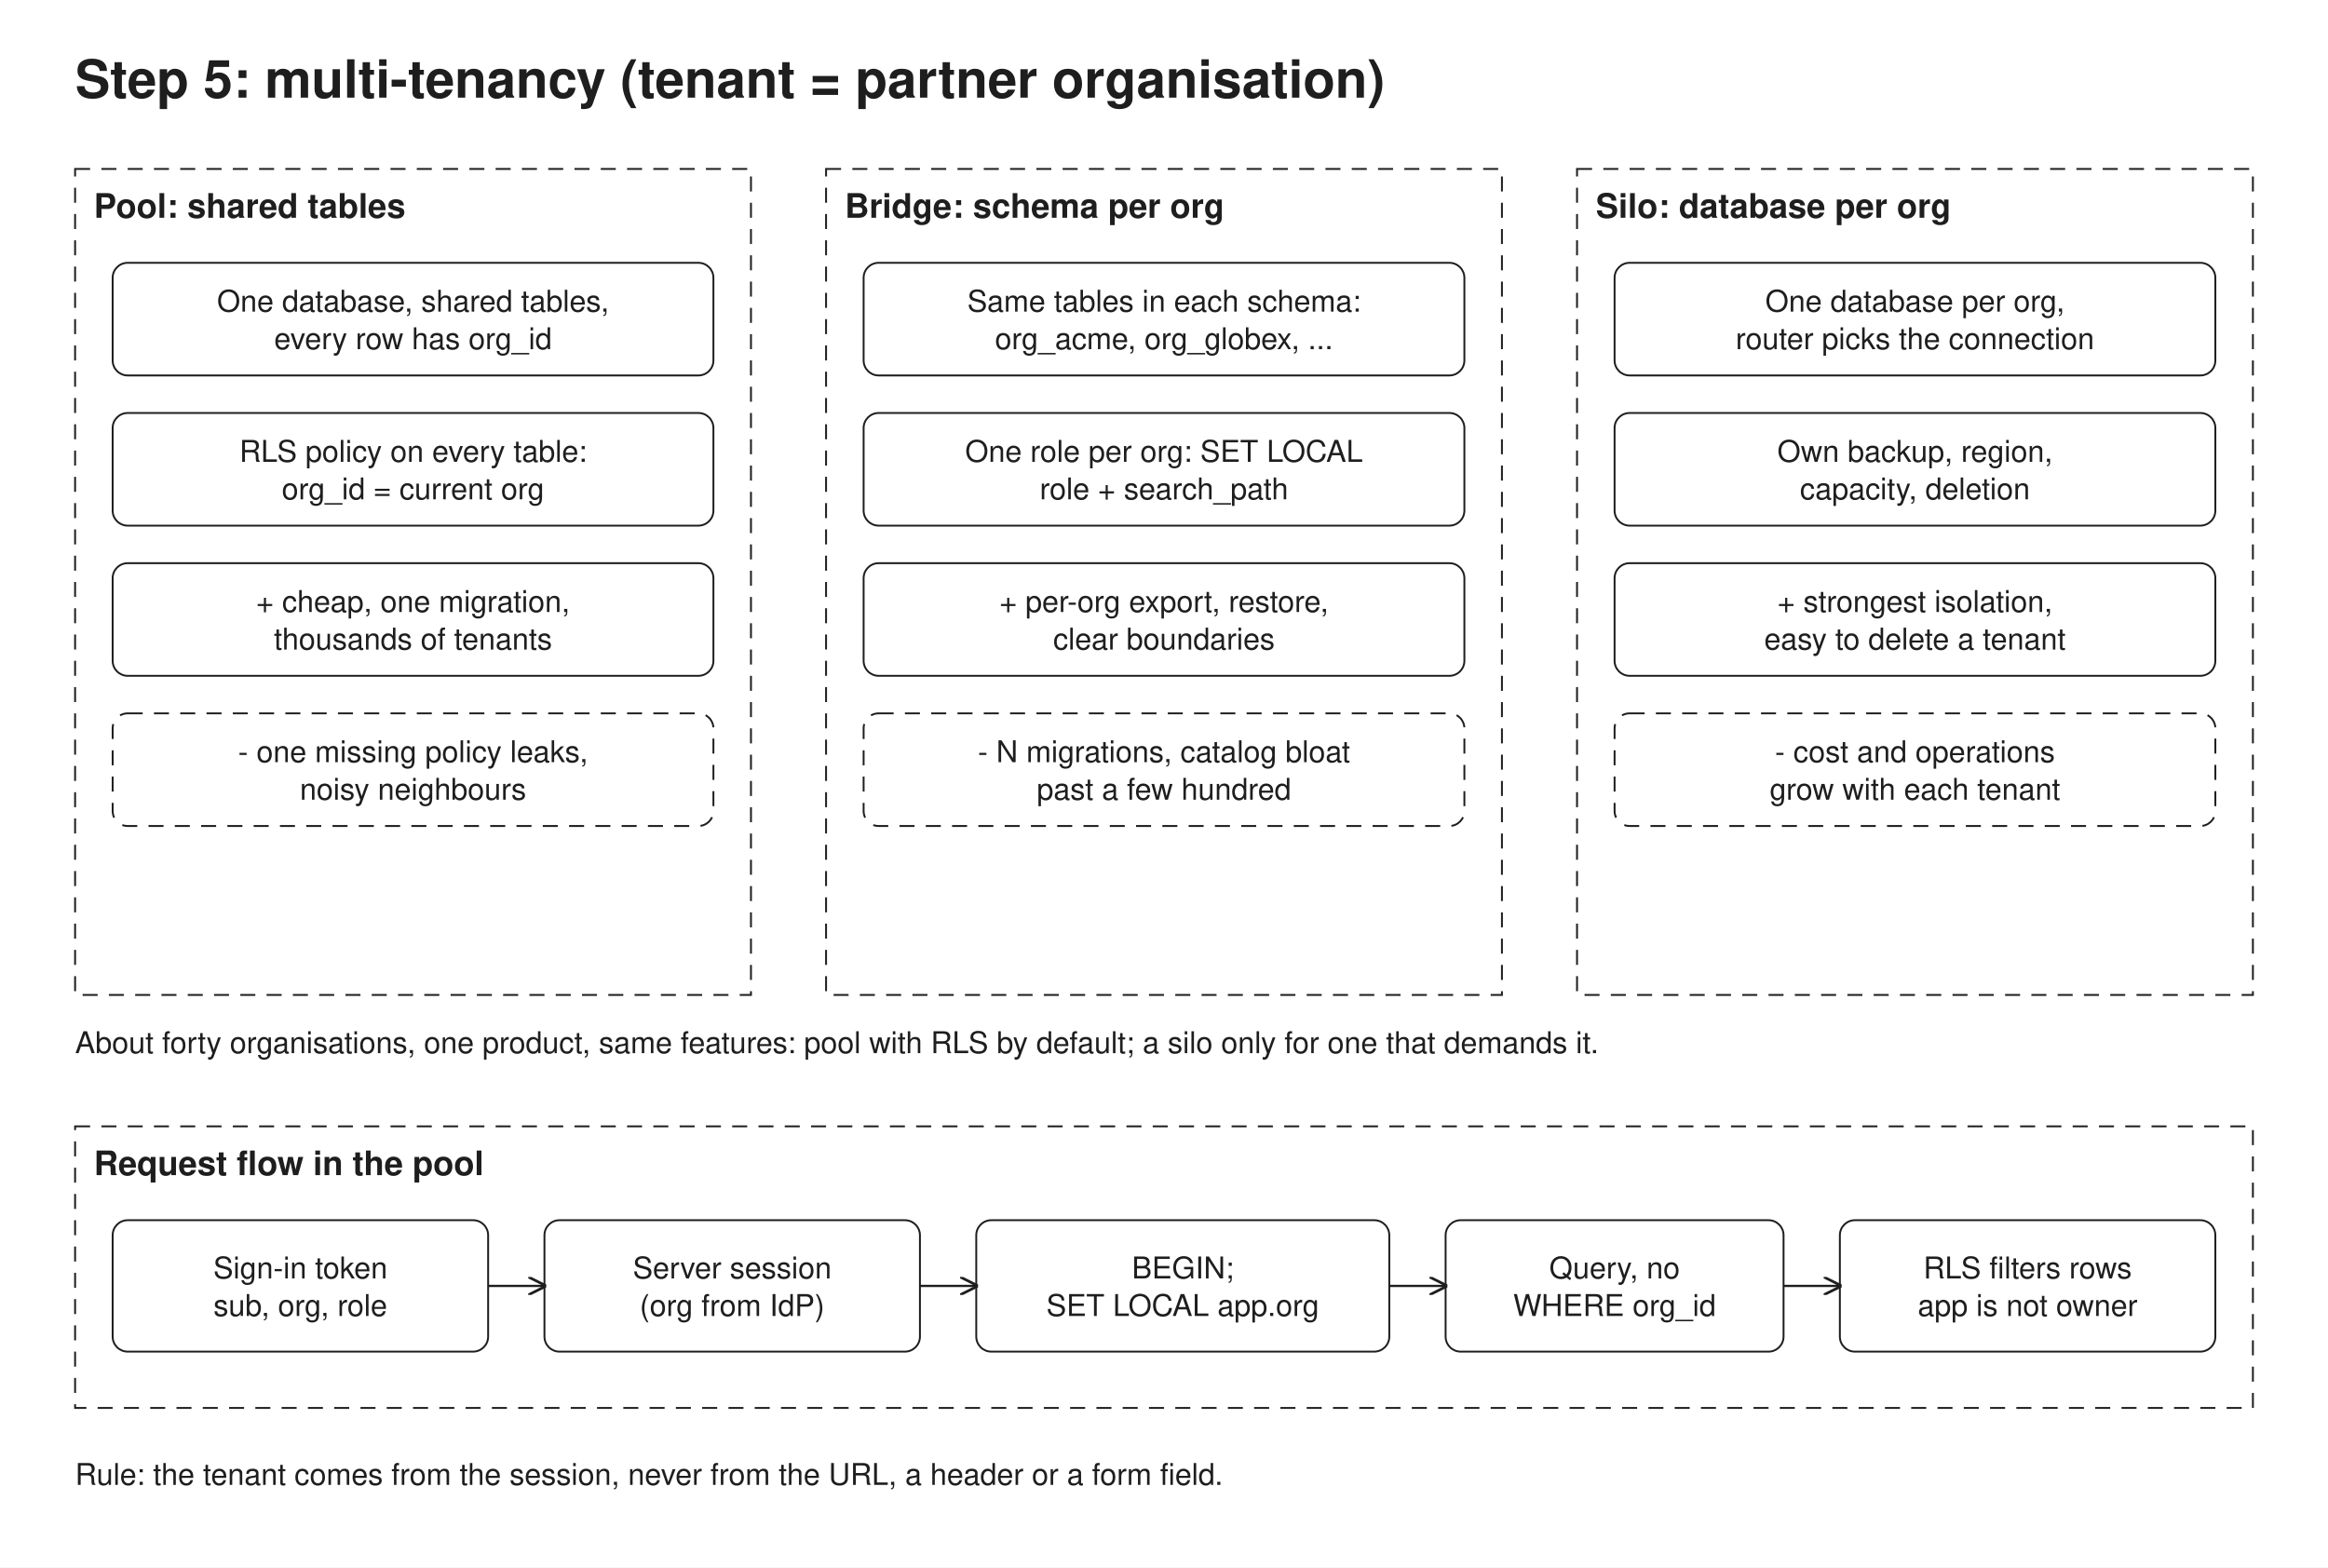
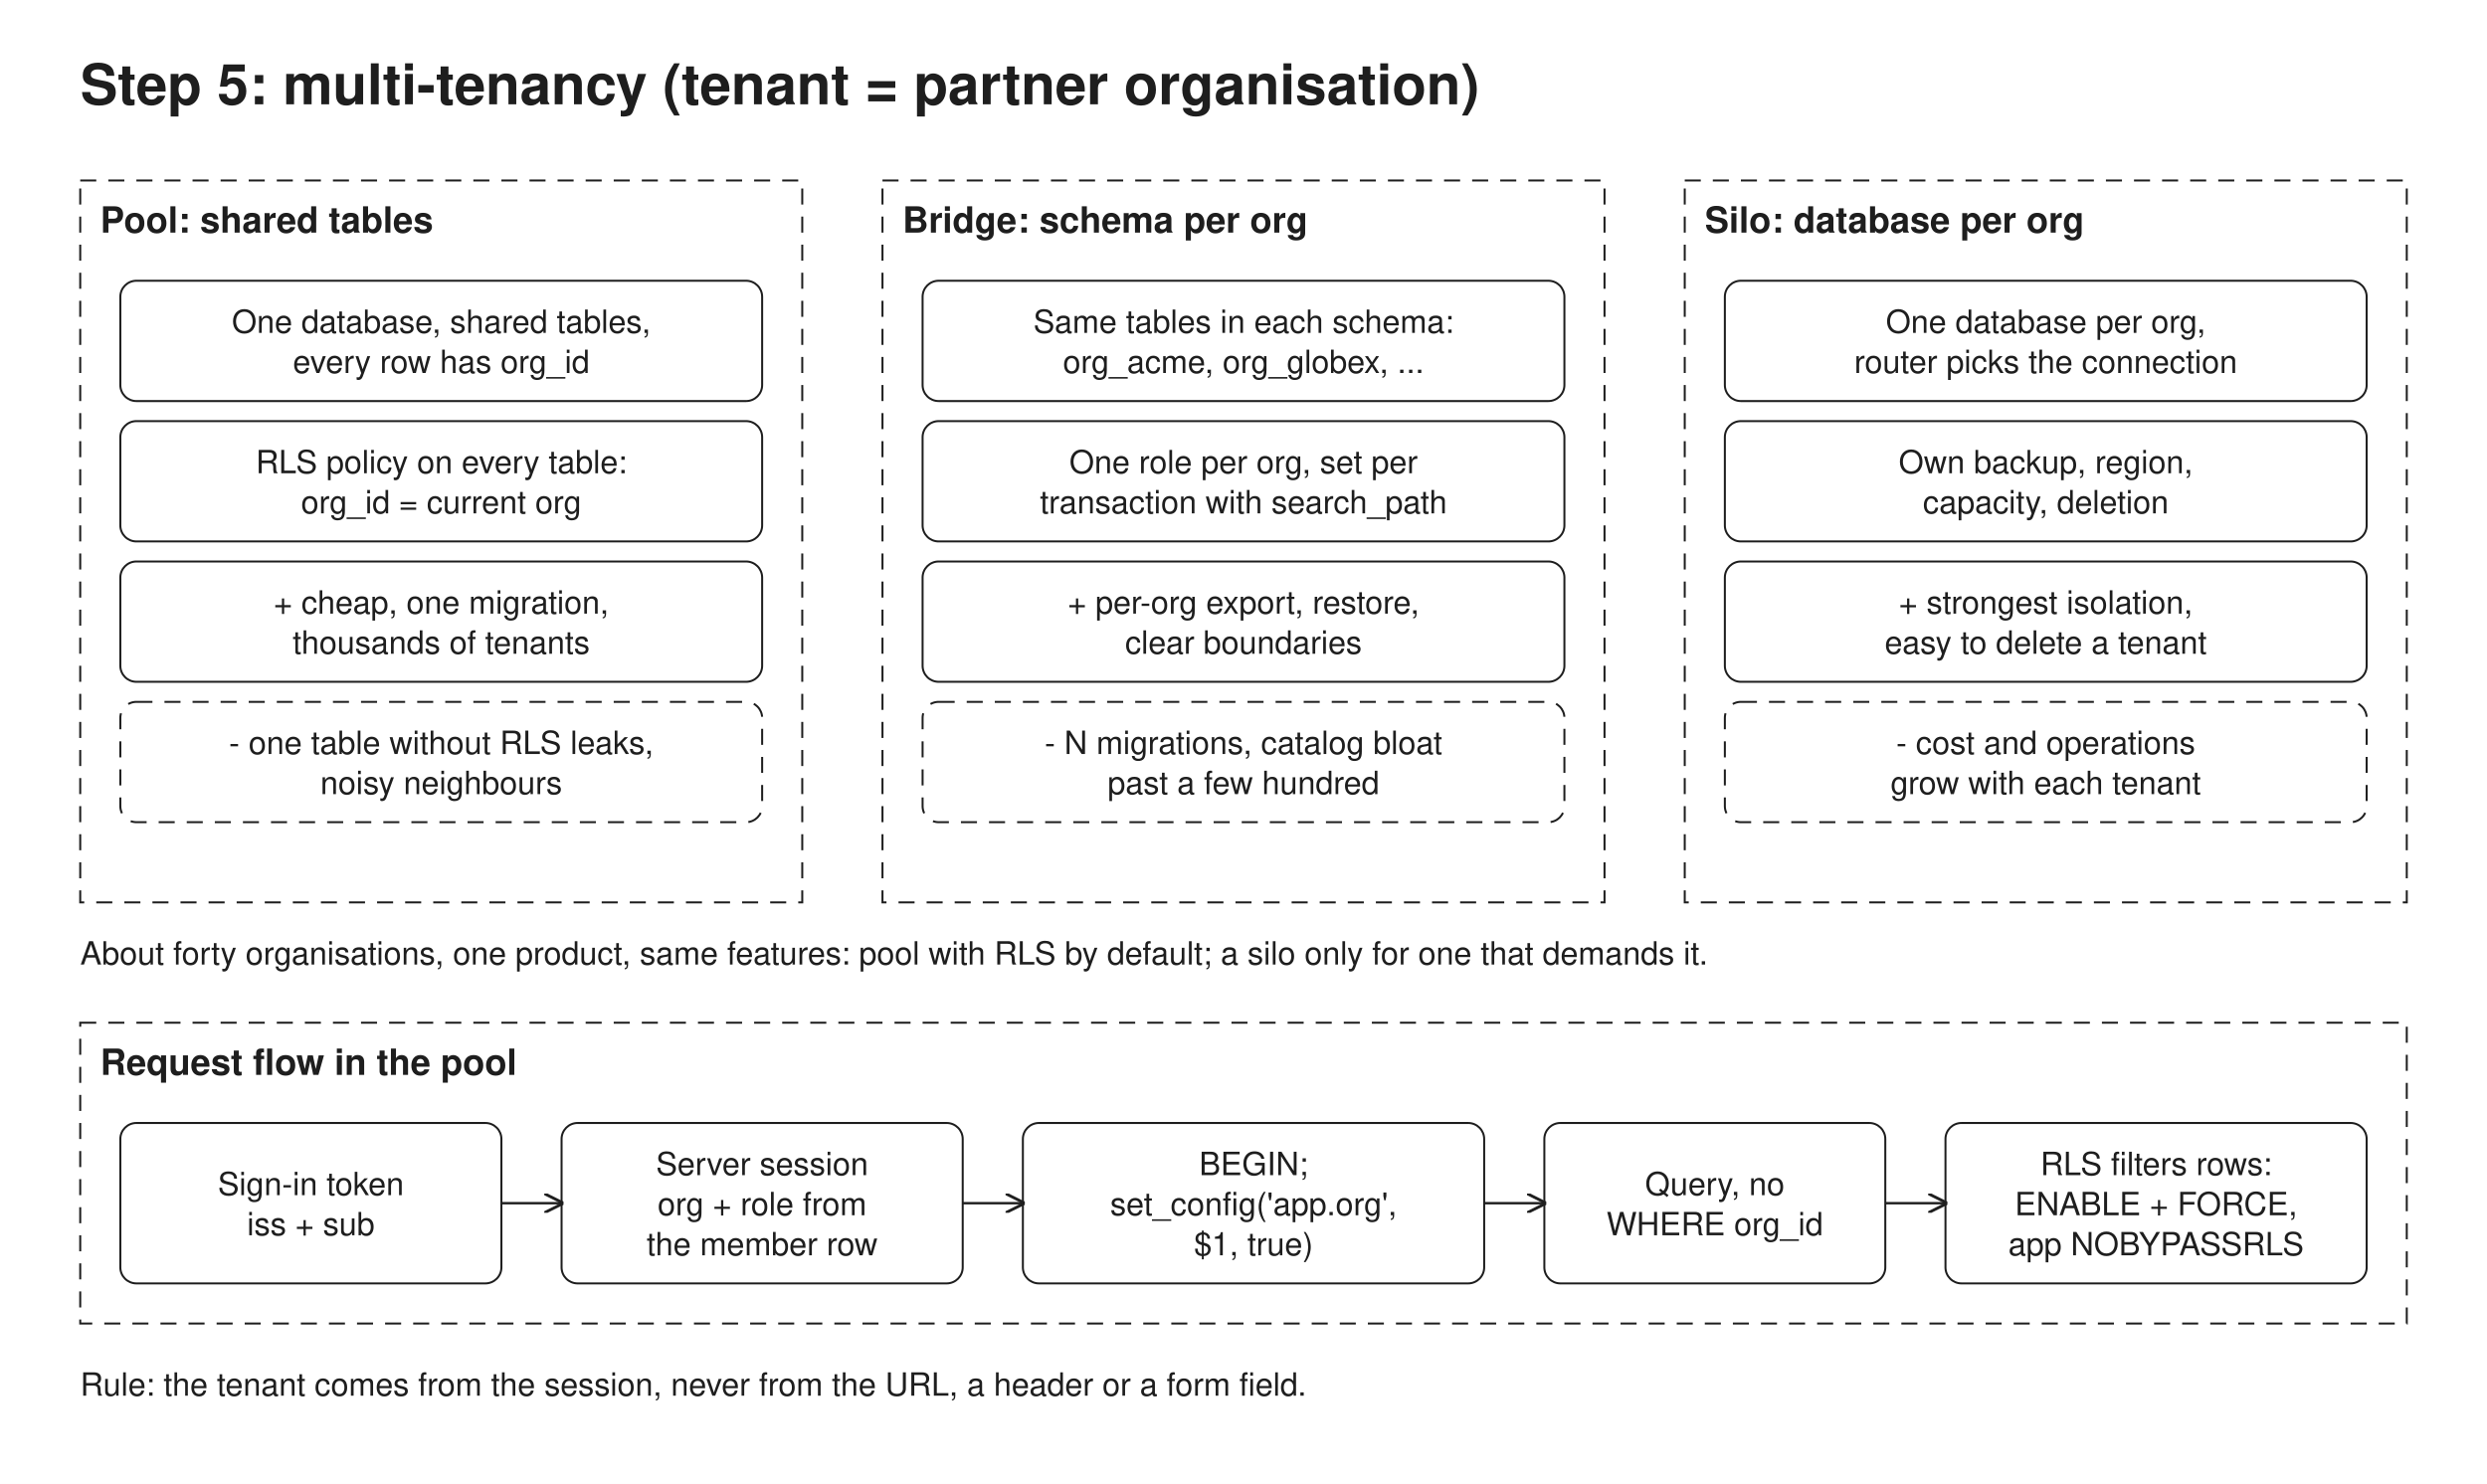
- <svg xmlns="http://www.w3.org/2000/svg" width="1240" height="835" viewBox="0 0 1240 835" font-family="Helvetica, Arial, sans-serif" fill="#1e1e1e">
+ <svg xmlns="http://www.w3.org/2000/svg" xml:space="preserve" width="1240" height="740" viewBox="0 0 1240 740" font-family="Helvetica, Arial, sans-serif" fill="#1e1e1e">
  <defs>
    <marker id="head" viewBox="0 0 10 10" refX="9" refY="5" markerWidth="8" markerHeight="8" orient="auto">
      <path d="M0,0 L10,5 L0,10" fill="none" stroke="#1e1e1e" stroke-width="1.5" />
    </marker>
    <marker id="head-start" viewBox="0 0 10 10" refX="1" refY="5" markerWidth="8" markerHeight="8" orient="auto">
      <path d="M10,0 L0,5 L10,10" fill="none" stroke="#1e1e1e" stroke-width="1.5" />
    </marker>
  </defs>
  <rect width="100%" height="100%" fill="#ffffff" />
  <text x="40.0" y="52.0" font-size="28" text-anchor="start" font-weight="bold">Step 5: multi-tenancy (tenant = partner organisation)</text>
-   <rect x="40" y="90" width="360" height="440" rx="0" fill="none" stroke="#1e1e1e" stroke-width="1" stroke-dasharray="8 6" />
+   <rect x="40" y="90" width="360" height="360" rx="0" fill="none" stroke="#1e1e1e" stroke-width="1" stroke-dasharray="8 6" />
  <text x="50.0" y="116.0" font-size="18" text-anchor="start" font-weight="bold">Pool: shared tables</text>
  <rect x="60" y="140" width="320" height="60" rx="8" fill="none" stroke="#1e1e1e" stroke-width="1" />
  <text x="220.0" y="166.0" font-size="16" text-anchor="middle">One database, shared tables,</text>
  <text x="220.0" y="186.0" font-size="16" text-anchor="middle">every row has org_id</text>
-   <rect x="60" y="220" width="320" height="60" rx="8" fill="none" stroke="#1e1e1e" stroke-width="1" />
-   <text x="220.0" y="246.0" font-size="16" text-anchor="middle">RLS policy on every table:</text>
-   <text x="220.0" y="266.0" font-size="16" text-anchor="middle">org_id = current org</text>
-   <rect x="60" y="300" width="320" height="60" rx="8" fill="none" stroke="#1e1e1e" stroke-width="1" />
-   <text x="220.0" y="326.0" font-size="16" text-anchor="middle">+ cheap, one migration,</text>
-   <text x="220.0" y="346.0" font-size="16" text-anchor="middle">thousands of tenants</text>
-   <rect x="60" y="380" width="320" height="60" rx="8" fill="none" stroke="#1e1e1e" stroke-width="1" stroke-dasharray="8 6" />
-   <text x="220.0" y="406.0" font-size="16" text-anchor="middle">- one missing policy leaks,</text>
-   <text x="220.0" y="426.0" font-size="16" text-anchor="middle">noisy neighbours</text>
-   <rect x="440" y="90" width="360" height="440" rx="0" fill="none" stroke="#1e1e1e" stroke-width="1" stroke-dasharray="8 6" />
+   <rect x="60" y="210" width="320" height="60" rx="8" fill="none" stroke="#1e1e1e" stroke-width="1" />
+   <text x="220.0" y="236.0" font-size="16" text-anchor="middle">RLS policy on every table:</text>
+   <text x="220.0" y="256.0" font-size="16" text-anchor="middle">org_id = current org</text>
+   <rect x="60" y="280" width="320" height="60" rx="8" fill="none" stroke="#1e1e1e" stroke-width="1" />
+   <text x="220.0" y="306.0" font-size="16" text-anchor="middle">+ cheap, one migration,</text>
+   <text x="220.0" y="326.0" font-size="16" text-anchor="middle">thousands of tenants</text>
+   <rect x="60" y="350" width="320" height="60" rx="8" fill="none" stroke="#1e1e1e" stroke-width="1" stroke-dasharray="8 6" />
+   <text x="220.0" y="376.0" font-size="16" text-anchor="middle">- one table without RLS leaks,</text>
+   <text x="220.0" y="396.0" font-size="16" text-anchor="middle">noisy neighbours</text>
+   <rect x="440" y="90" width="360" height="360" rx="0" fill="none" stroke="#1e1e1e" stroke-width="1" stroke-dasharray="8 6" />
  <text x="450.0" y="116.0" font-size="18" text-anchor="start" font-weight="bold">Bridge: schema per org</text>
  <rect x="460" y="140" width="320" height="60" rx="8" fill="none" stroke="#1e1e1e" stroke-width="1" />
  <text x="620.0" y="166.0" font-size="16" text-anchor="middle">Same tables in each schema:</text>
  <text x="620.0" y="186.0" font-size="16" text-anchor="middle">org_acme, org_globex, ...</text>
-   <rect x="460" y="220" width="320" height="60" rx="8" fill="none" stroke="#1e1e1e" stroke-width="1" />
-   <text x="620.0" y="246.0" font-size="16" text-anchor="middle">One role per org: SET LOCAL</text>
-   <text x="620.0" y="266.0" font-size="16" text-anchor="middle">role + search_path</text>
-   <rect x="460" y="300" width="320" height="60" rx="8" fill="none" stroke="#1e1e1e" stroke-width="1" />
-   <text x="620.0" y="326.0" font-size="16" text-anchor="middle">+ per-org export, restore,</text>
-   <text x="620.0" y="346.0" font-size="16" text-anchor="middle">clear boundaries</text>
-   <rect x="460" y="380" width="320" height="60" rx="8" fill="none" stroke="#1e1e1e" stroke-width="1" stroke-dasharray="8 6" />
-   <text x="620.0" y="406.0" font-size="16" text-anchor="middle">- N migrations, catalog bloat</text>
-   <text x="620.0" y="426.0" font-size="16" text-anchor="middle">past a few hundred</text>
-   <rect x="840" y="90" width="360" height="440" rx="0" fill="none" stroke="#1e1e1e" stroke-width="1" stroke-dasharray="8 6" />
+   <rect x="460" y="210" width="320" height="60" rx="8" fill="none" stroke="#1e1e1e" stroke-width="1" />
+   <text x="620.0" y="236.0" font-size="16" text-anchor="middle">One role per org, set per</text>
+   <text x="620.0" y="256.0" font-size="16" text-anchor="middle">transaction with search_path</text>
+   <rect x="460" y="280" width="320" height="60" rx="8" fill="none" stroke="#1e1e1e" stroke-width="1" />
+   <text x="620.0" y="306.0" font-size="16" text-anchor="middle">+ per-org export, restore,</text>
+   <text x="620.0" y="326.0" font-size="16" text-anchor="middle">clear boundaries</text>
+   <rect x="460" y="350" width="320" height="60" rx="8" fill="none" stroke="#1e1e1e" stroke-width="1" stroke-dasharray="8 6" />
+   <text x="620.0" y="376.0" font-size="16" text-anchor="middle">- N migrations, catalog bloat</text>
+   <text x="620.0" y="396.0" font-size="16" text-anchor="middle">past a few hundred</text>
+   <rect x="840" y="90" width="360" height="360" rx="0" fill="none" stroke="#1e1e1e" stroke-width="1" stroke-dasharray="8 6" />
  <text x="850.0" y="116.0" font-size="18" text-anchor="start" font-weight="bold">Silo: database per org</text>
  <rect x="860" y="140" width="320" height="60" rx="8" fill="none" stroke="#1e1e1e" stroke-width="1" />
  <text x="1020.0" y="166.0" font-size="16" text-anchor="middle">One database per org,</text>
  <text x="1020.0" y="186.0" font-size="16" text-anchor="middle">router picks the connection</text>
-   <rect x="860" y="220" width="320" height="60" rx="8" fill="none" stroke="#1e1e1e" stroke-width="1" />
-   <text x="1020.0" y="246.0" font-size="16" text-anchor="middle">Own backup, region,</text>
-   <text x="1020.0" y="266.0" font-size="16" text-anchor="middle">capacity, deletion</text>
-   <rect x="860" y="300" width="320" height="60" rx="8" fill="none" stroke="#1e1e1e" stroke-width="1" />
-   <text x="1020.0" y="326.0" font-size="16" text-anchor="middle">+ strongest isolation,</text>
-   <text x="1020.0" y="346.0" font-size="16" text-anchor="middle">easy to delete a tenant</text>
-   <rect x="860" y="380" width="320" height="60" rx="8" fill="none" stroke="#1e1e1e" stroke-width="1" stroke-dasharray="8 6" />
-   <text x="1020.0" y="406.0" font-size="16" text-anchor="middle">- cost and operations</text>
-   <text x="1020.0" y="426.0" font-size="16" text-anchor="middle">grow with each tenant</text>
-   <text x="40.0" y="561.0" font-size="16" text-anchor="start">About forty organisations, one product, same features: pool with RLS by default; a silo only for one that demands it.</text>
-   <rect x="40" y="600" width="1160" height="150" rx="0" fill="none" stroke="#1e1e1e" stroke-width="1" stroke-dasharray="8 6" />
-   <text x="50.0" y="626.0" font-size="18" text-anchor="start" font-weight="bold">Request flow in the pool</text>
-   <rect x="60" y="650" width="200" height="70" rx="8" fill="none" stroke="#1e1e1e" stroke-width="1" />
-   <text x="160.0" y="681.0" font-size="16" text-anchor="middle">Sign-in token</text>
-   <text x="160.0" y="701.0" font-size="16" text-anchor="middle">sub, org, role</text>
-   <rect x="290" y="650" width="200" height="70" rx="8" fill="none" stroke="#1e1e1e" stroke-width="1" />
-   <text x="390.0" y="681.0" font-size="16" text-anchor="middle">Server session</text>
-   <text x="390.0" y="701.0" font-size="16" text-anchor="middle">(org from IdP)</text>
-   <rect x="520" y="650" width="220" height="70" rx="8" fill="none" stroke="#1e1e1e" stroke-width="1" />
-   <text x="630.0" y="681.0" font-size="16" text-anchor="middle">BEGIN;</text>
-   <text x="630.0" y="701.0" font-size="16" text-anchor="middle">SET LOCAL app.org</text>
-   <rect x="770" y="650" width="180" height="70" rx="8" fill="none" stroke="#1e1e1e" stroke-width="1" />
-   <text x="860.0" y="681.0" font-size="16" text-anchor="middle">Query, no</text>
-   <text x="860.0" y="701.0" font-size="16" text-anchor="middle">WHERE org_id</text>
-   <rect x="980" y="650" width="200" height="70" rx="8" fill="none" stroke="#1e1e1e" stroke-width="1" />
-   <text x="1080.0" y="681.0" font-size="16" text-anchor="middle">RLS filters rows</text>
-   <text x="1080.0" y="701.0" font-size="16" text-anchor="middle">app is not owner</text>
-   <line x1="260" y1="685" x2="290" y2="685" stroke="#1e1e1e" stroke-width="1.2" marker-end="url(#head)" />
-   <line x1="490" y1="685" x2="520" y2="685" stroke="#1e1e1e" stroke-width="1.2" marker-end="url(#head)" />
-   <line x1="740" y1="685" x2="770" y2="685" stroke="#1e1e1e" stroke-width="1.2" marker-end="url(#head)" />
-   <line x1="950" y1="685" x2="980" y2="685" stroke="#1e1e1e" stroke-width="1.2" marker-end="url(#head)" />
-   <text x="40.0" y="791.0" font-size="16" text-anchor="start">Rule: the tenant comes from the session, never from the URL, a header or a form field.</text>
+   <rect x="860" y="210" width="320" height="60" rx="8" fill="none" stroke="#1e1e1e" stroke-width="1" />
+   <text x="1020.0" y="236.0" font-size="16" text-anchor="middle">Own backup, region,</text>
+   <text x="1020.0" y="256.0" font-size="16" text-anchor="middle">capacity, deletion</text>
+   <rect x="860" y="280" width="320" height="60" rx="8" fill="none" stroke="#1e1e1e" stroke-width="1" />
+   <text x="1020.0" y="306.0" font-size="16" text-anchor="middle">+ strongest isolation,</text>
+   <text x="1020.0" y="326.0" font-size="16" text-anchor="middle">easy to delete a tenant</text>
+   <rect x="860" y="350" width="320" height="60" rx="8" fill="none" stroke="#1e1e1e" stroke-width="1" stroke-dasharray="8 6" />
+   <text x="1020.0" y="376.0" font-size="16" text-anchor="middle">- cost and operations</text>
+   <text x="1020.0" y="396.0" font-size="16" text-anchor="middle">grow with each tenant</text>
+   <text x="40.0" y="481.0" font-size="16" text-anchor="start">About forty organisations, one product, same features: pool with RLS by default; a silo only for one that demands it.</text>
+   <rect x="40" y="510" width="1160" height="150" rx="0" fill="none" stroke="#1e1e1e" stroke-width="1" stroke-dasharray="8 6" />
+   <text x="50.0" y="536.0" font-size="18" text-anchor="start" font-weight="bold">Request flow in the pool</text>
+   <rect x="60" y="560" width="190" height="80" rx="8" fill="none" stroke="#1e1e1e" stroke-width="1" />
+   <text x="155.0" y="596.0" font-size="16" text-anchor="middle">Sign-in token</text>
+   <text x="155.0" y="616.0" font-size="16" text-anchor="middle">iss + sub</text>
+   <rect x="280" y="560" width="200" height="80" rx="8" fill="none" stroke="#1e1e1e" stroke-width="1" />
+   <text x="380.0" y="586.0" font-size="16" text-anchor="middle">Server session</text>
+   <text x="380.0" y="606.0" font-size="16" text-anchor="middle">org + role from</text>
+   <text x="380.0" y="626.0" font-size="16" text-anchor="middle">the member row</text>
+   <rect x="510" y="560" width="230" height="80" rx="8" fill="none" stroke="#1e1e1e" stroke-width="1" />
+   <text x="625.0" y="586.0" font-size="16" text-anchor="middle">BEGIN;</text>
+   <text x="625.0" y="606.0" font-size="16" text-anchor="middle">set_config('app.org',</text>
+   <text x="625.0" y="626.0" font-size="16" text-anchor="middle">$1, true)</text>
+   <rect x="770" y="560" width="170" height="80" rx="8" fill="none" stroke="#1e1e1e" stroke-width="1" />
+   <text x="855.0" y="596.0" font-size="16" text-anchor="middle">Query, no</text>
+   <text x="855.0" y="616.0" font-size="16" text-anchor="middle">WHERE org_id</text>
+   <rect x="970" y="560" width="210" height="80" rx="8" fill="none" stroke="#1e1e1e" stroke-width="1" />
+   <text x="1075.0" y="586.0" font-size="16" text-anchor="middle">RLS filters rows:</text>
+   <text x="1075.0" y="606.0" font-size="16" text-anchor="middle">ENABLE + FORCE,</text>
+   <text x="1075.0" y="626.0" font-size="16" text-anchor="middle">app NOBYPASSRLS</text>
+   <polyline points="250,600 280,600" fill="none" stroke="#1e1e1e" stroke-width="1.2" marker-end="url(#head)" />
+   <polyline points="480,600 510,600" fill="none" stroke="#1e1e1e" stroke-width="1.2" marker-end="url(#head)" />
+   <polyline points="740,600 770,600" fill="none" stroke="#1e1e1e" stroke-width="1.2" marker-end="url(#head)" />
+   <polyline points="940,600 970,600" fill="none" stroke="#1e1e1e" stroke-width="1.2" marker-end="url(#head)" />
+   <text x="40.0" y="696.0" font-size="16" text-anchor="start">Rule: the tenant comes from the session, never from the URL, a header or a form field.</text>
</svg>
